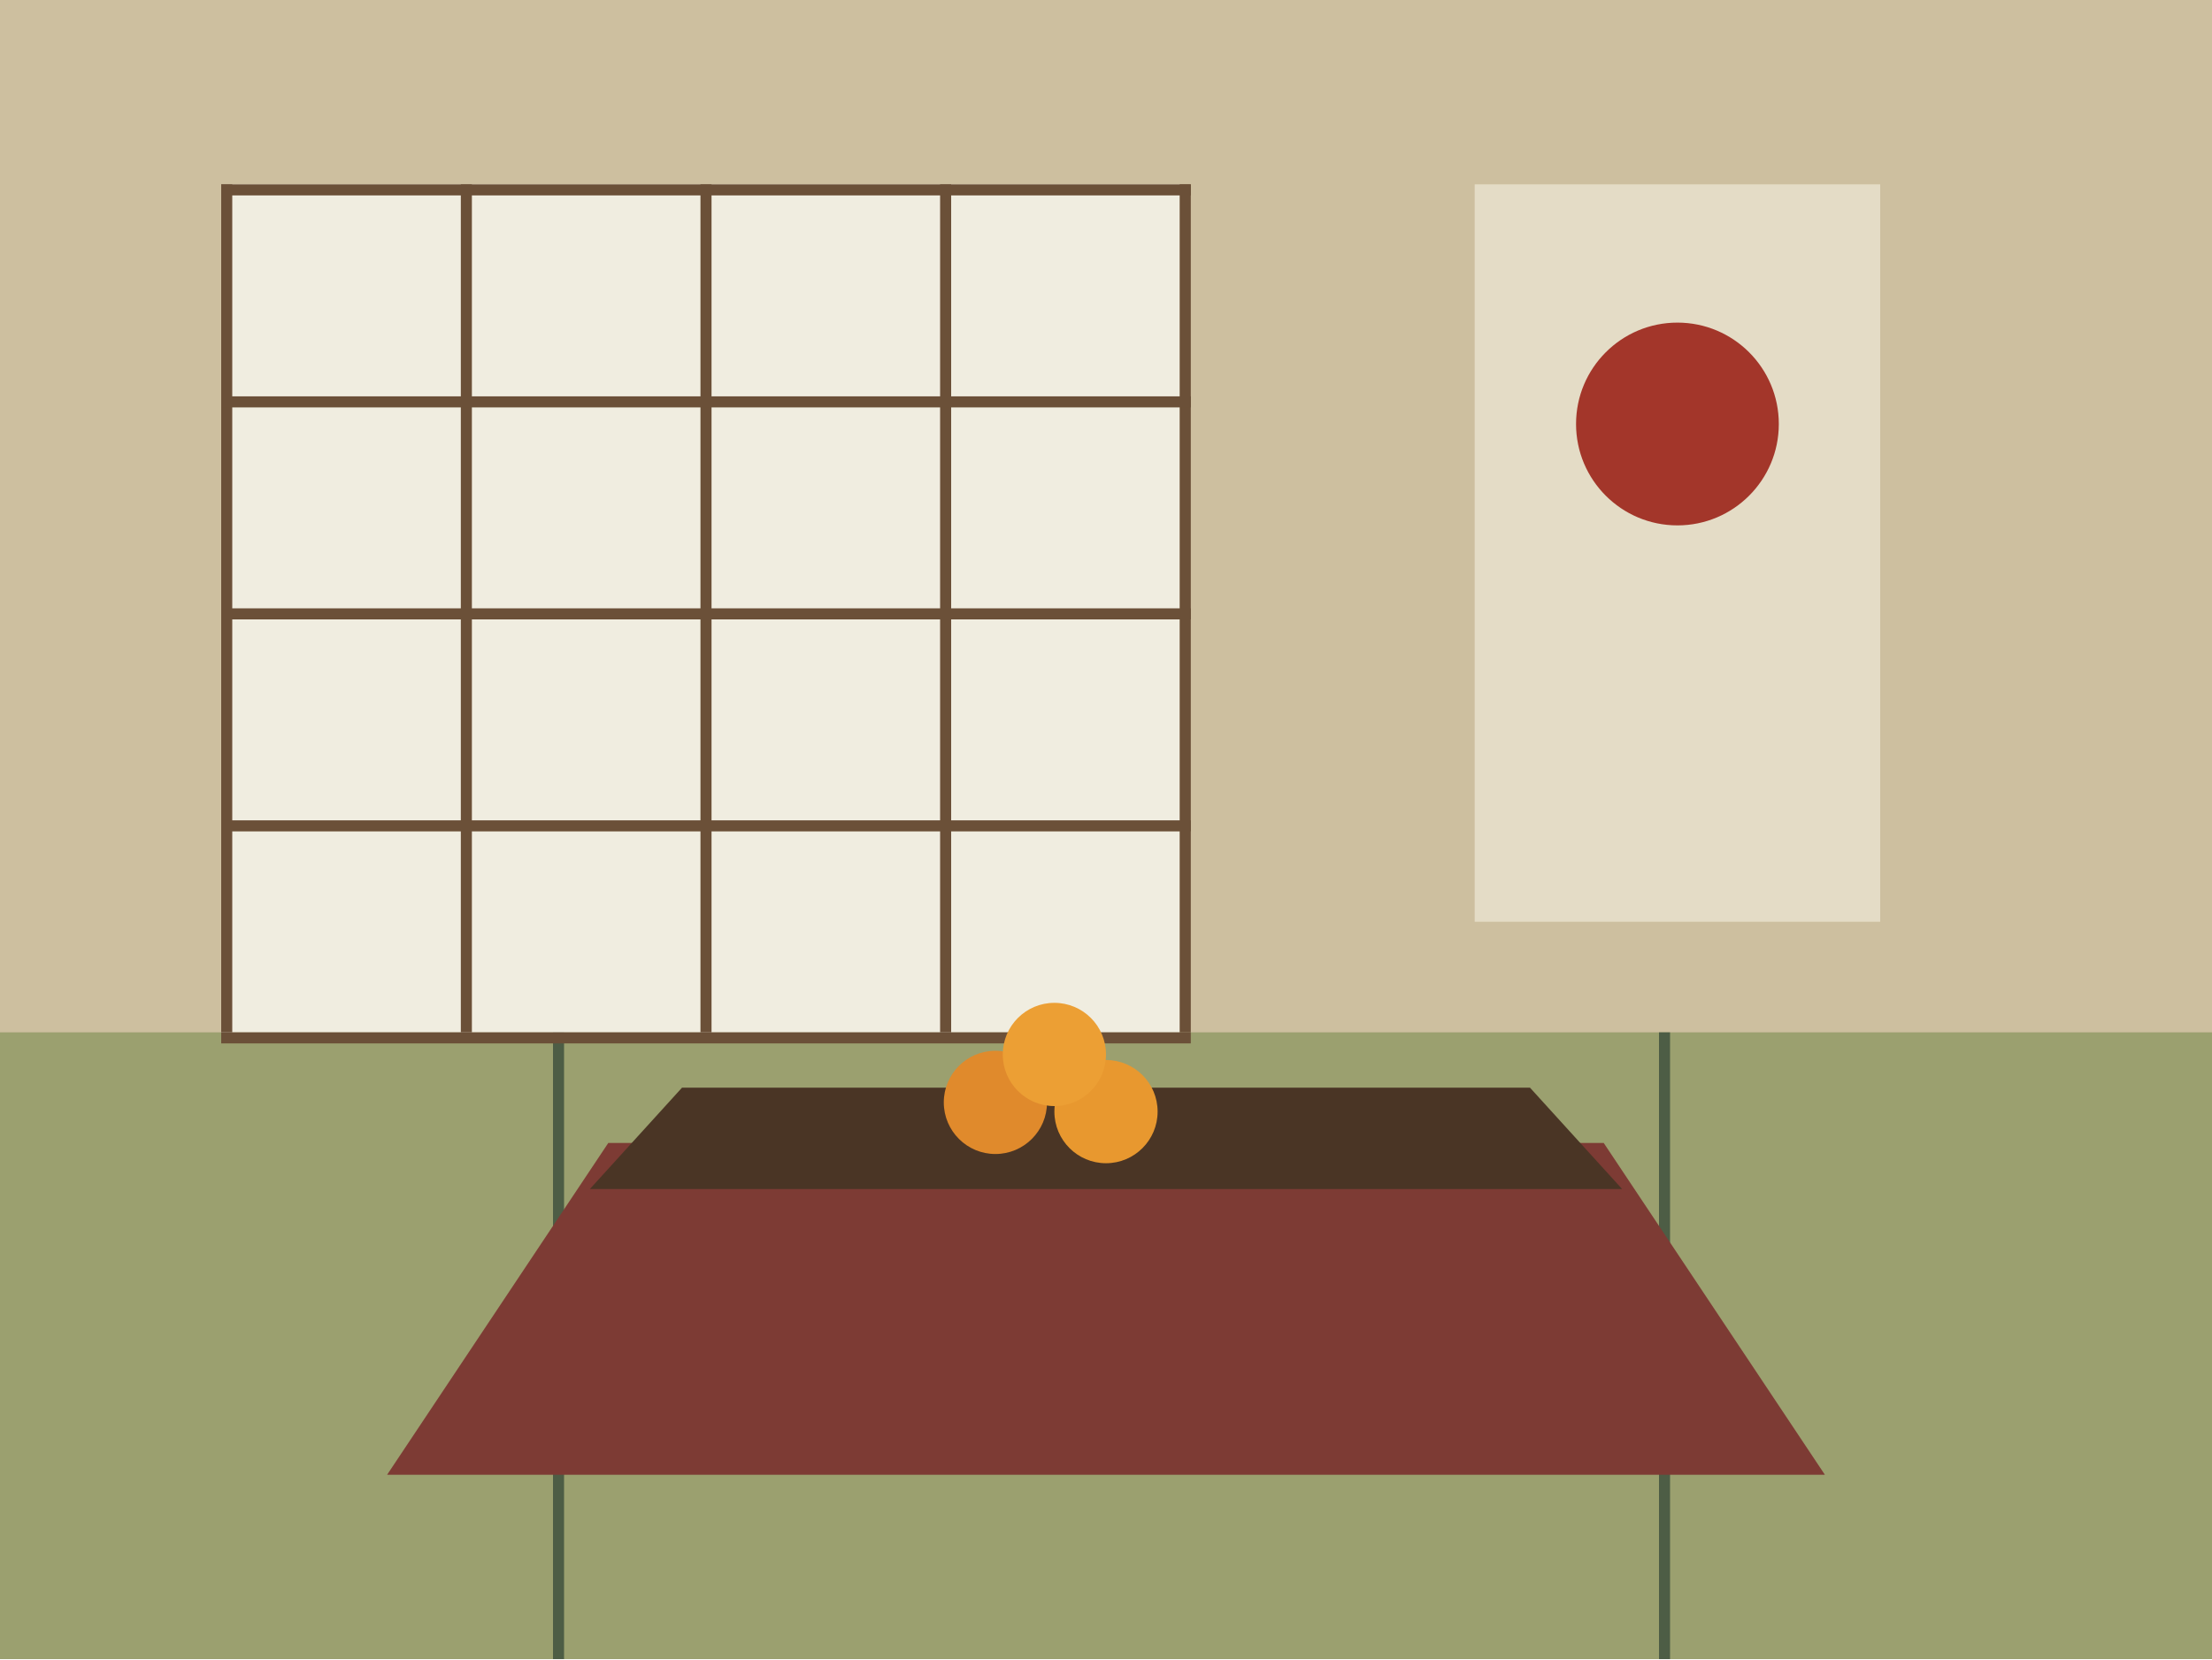
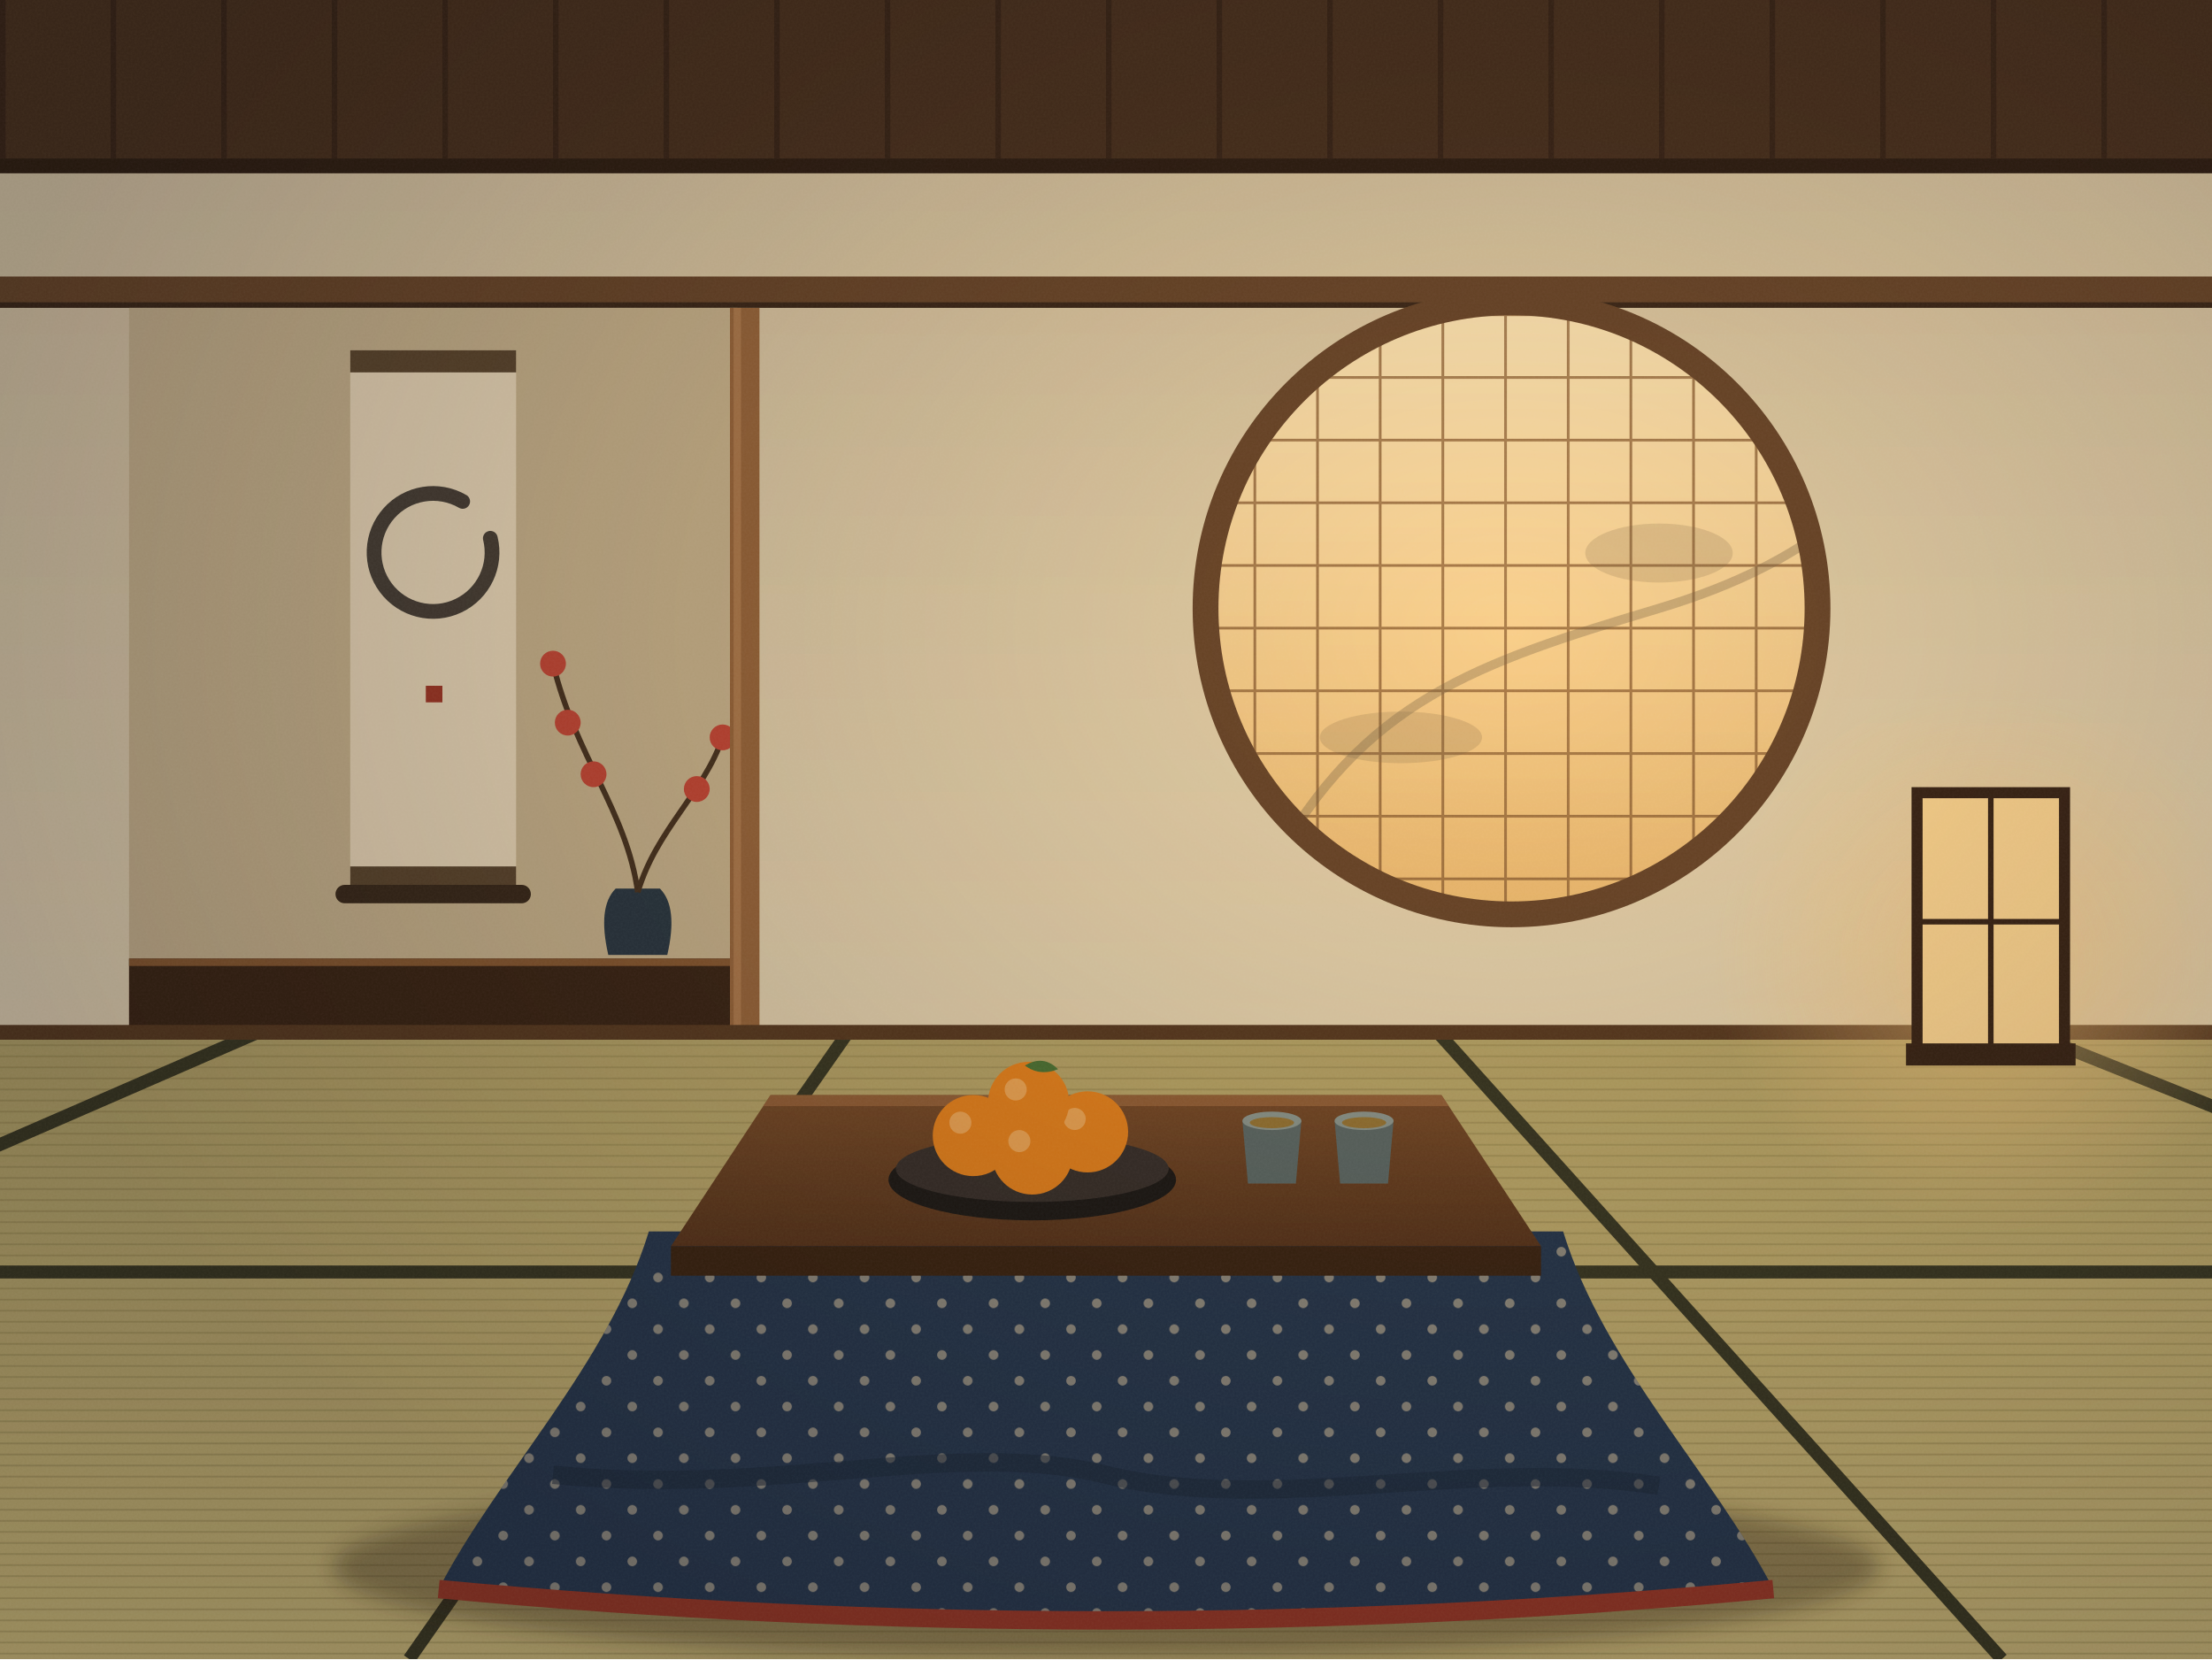
<svg xmlns="http://www.w3.org/2000/svg" viewBox="0 0 1200 900" preserveAspectRatio="xMidYMid slice">
-   <rect x="0" y="0" width="1200" height="900" fill="#cdbf9f" />
-   <rect x="0" y="560" width="1200" height="340" fill="#9ba06f" />
-   <rect x="300" y="560" width="6" height="340" fill="#4d5d45" />
-   <rect x="900" y="560" width="6" height="340" fill="#4d5d45" />
-   <rect x="120" y="100" width="520" height="460" fill="#f0ede0" />
-   <rect x="120" y="100" width="6" height="460" fill="#6b5038" />
-   <rect x="250" y="100" width="6" height="460" fill="#6b5038" />
-   <rect x="380" y="100" width="6" height="460" fill="#6b5038" />
-   <rect x="510" y="100" width="6" height="460" fill="#6b5038" />
-   <rect x="640" y="100" width="6" height="460" fill="#6b5038" />
-   <rect x="120" y="100" width="526" height="6" fill="#6b5038" />
-   <rect x="120" y="215" width="526" height="6" fill="#6b5038" />
-   <rect x="120" y="330" width="526" height="6" fill="#6b5038" />
-   <rect x="120" y="445" width="526" height="6" fill="#6b5038" />
-   <rect x="120" y="560" width="526" height="6" fill="#6b5038" />
-   <rect x="800" y="100" width="220" height="400" fill="#e4dcc6" />
-   <circle cx="910" cy="230" r="55" fill="#a3362a" />
-   <path d="M330 620 H870 L990 800 H210Z" fill="#7d3b34" />
-   <path d="M370 590 H830 L880 645 H320Z" fill="#4a3525" />
-   <circle cx="540" cy="598" r="28" fill="#e08a2c" />
-   <circle cx="600" cy="603" r="28" fill="#e8982f" />
-   <circle cx="572" cy="572" r="28" fill="#ec9f34" />
+   <defs>
+     <linearGradient id="wall" x1="0" y1="0" x2="0" y2="1">
+       <stop offset="0" stop-color="#d9ceb4" />
+       <stop offset="1" stop-color="#e8dfc8" />
+     </linearGradient>
+     <linearGradient id="sj" x1="0" y1="0" x2="0" y2="1">
+       <stop offset="0" stop-color="#fff1cf" />
+       <stop offset="1" stop-color="#f3c983" />
+     </linearGradient>
+     <pattern id="km" width="34" height="34" patternUnits="userSpaceOnUse">
+       <path d="M0 0H34M0 0V34" stroke="#8a6034" stroke-width="3" opacity=".7" />
+     </pattern>
+     <clipPath id="win">
+       <circle cx="820" cy="330" r="160" />
+     </clipPath>
+     <linearGradient id="tatami" x1="0" y1="0" x2="0" y2="1">
+       <stop offset="0" stop-color="#b9ad74" />
+       <stop offset="1" stop-color="#cfc285" />
+     </linearGradient>
+     <pattern id="weave" width="6" height="6" patternUnits="userSpaceOnUse">
+       <path d="M0 3H6" stroke="#8d834e" stroke-width="1" opacity=".35" />
+     </pattern>
+     <linearGradient id="wood" x1="0" y1="0" x2="0" y2="1">
+       <stop offset="0" stop-color="#7a4f2c" />
+       <stop offset="1" stop-color="#5b381d" />
+     </linearGradient>
+     <pattern id="dots" width="28" height="28" patternUnits="userSpaceOnUse">
+       <circle cx="7" cy="7" r="2.6" fill="#e9dcc0" opacity=".55" />
+       <circle cx="21" cy="21" r="2.6" fill="#e9dcc0" opacity=".55" />
+     </pattern>
+     <radialGradient id="glow" cx=".68" cy=".38" r=".7">
+       <stop offset="0" stop-color="#ffcf7d" stop-opacity=".35" />
+       <stop offset="1" stop-color="#3a2410" stop-opacity=".35" />
+     </radialGradient>
+     <radialGradient id="lamp">
+       <stop offset="0" stop-color="#ffd58d" stop-opacity=".6" />
+       <stop offset="1" stop-color="#ffd58d" stop-opacity="0" />
+     </radialGradient>
+     <filter id="b6" x="-50%" y="-50%" width="200%" height="200%">
+       <feGaussianBlur stdDeviation="6" />
+     </filter>
+     <filter id="grain" x="0" y="0" width="100%" height="100%">
+       <feTurbulence type="fractalNoise" baseFrequency=".85" numOctaves="3" stitchTiles="stitch" />
+       <feColorMatrix values="0 0 0 0 1  0 0 0 0 1  0 0 0 0 1  0 0 0 .6 0" />
+     </filter>
+   </defs>
+   <rect width="1200" height="560" fill="url(#wall)" />
+   <rect width="1200" height="90" fill="#4a3220" />
+   <rect y="86" width="1200" height="8" fill="#2f1f13" />
+   <rect x="0" y="0" width="3" height="86" fill="#3a2718" />
+   <rect x="60" y="0" width="3" height="86" fill="#3a2718" />
+   <rect x="120" y="0" width="3" height="86" fill="#3a2718" />
+   <rect x="180" y="0" width="3" height="86" fill="#3a2718" />
+   <rect x="240" y="0" width="3" height="86" fill="#3a2718" />
+   <rect x="300" y="0" width="3" height="86" fill="#3a2718" />
+   <rect x="360" y="0" width="3" height="86" fill="#3a2718" />
+   <rect x="420" y="0" width="3" height="86" fill="#3a2718" />
+   <rect x="480" y="0" width="3" height="86" fill="#3a2718" />
+   <rect x="540" y="0" width="3" height="86" fill="#3a2718" />
+   <rect x="600" y="0" width="3" height="86" fill="#3a2718" />
+   <rect x="660" y="0" width="3" height="86" fill="#3a2718" />
+   <rect x="720" y="0" width="3" height="86" fill="#3a2718" />
+   <rect x="780" y="0" width="3" height="86" fill="#3a2718" />
+   <rect x="840" y="0" width="3" height="86" fill="#3a2718" />
+   <rect x="900" y="0" width="3" height="86" fill="#3a2718" />
+   <rect x="960" y="0" width="3" height="86" fill="#3a2718" />
+   <rect x="1020" y="0" width="3" height="86" fill="#3a2718" />
+   <rect x="1080" y="0" width="3" height="86" fill="#3a2718" />
+   <rect x="1140" y="0" width="3" height="86" fill="#3a2718" />
+   <rect y="150" width="1200" height="16" fill="#6b4a2e" />
+   <rect y="164" width="1200" height="3" fill="#3d2a1a" />
+   <rect x="70" y="167" width="330" height="393" fill="#cdbf9f" />
+   <rect x="70" y="520" width="330" height="40" fill="#3c2616" />
+   <rect x="70" y="520" width="330" height="4" fill="#8a5d36" />
+   <rect x="190" y="190" width="90" height="290" fill="#efe7d3" />
+   <rect x="190" y="190" width="90" height="12" fill="#5d4a33" />
+   <rect x="190" y="470" width="90" height="12" fill="#5d4a33" />
+   <rect x="182" y="480" width="106" height="10" rx="5" fill="#3b2b1c" />
+   <path d="M251 272 A32 32 0 1 0 266 292" fill="none" stroke="#2b2622" stroke-width="8" stroke-linecap="round" opacity=".85" />
+   <rect x="231" y="372" width="9" height="9" fill="#a33a2a" />
+   <path d="M330 518 q-6 -26 4 -36 h24 q10 10 4 36Z" fill="#2c3b4a" />
+   <path d="M346 484 C340 440 312 410 300 360 M346 484 C356 450 382 430 392 400" stroke="#4a3522" stroke-width="3" fill="none" />
+   <circle cx="300" cy="360" r="7" fill="#c84b3c" />
+   <circle cx="308" cy="392" r="7" fill="#c84b3c" />
+   <circle cx="322" cy="420" r="7" fill="#c84b3c" />
+   <circle cx="392" cy="400" r="7" fill="#c84b3c" />
+   <circle cx="378" cy="428" r="7" fill="#c84b3c" />
+   <rect x="396" y="167" width="16" height="393" fill="#9b6c42" />
+   <rect x="398" y="167" width="4" height="393" fill="#c09064" opacity=".6" />
+   <circle cx="820" cy="330" r="160" fill="url(#sj)" />
+   <g clip-path="url(#win)">
+     <rect x="640" y="150" width="360" height="360" fill="url(#km)" />
+     <path d="M690 470 C740 380 800 360 900 330 C940 318 980 300 1010 270" stroke="#7a6a50" stroke-width="5" fill="none" opacity=".35" />
+     <ellipse cx="900" cy="300" rx="40" ry="16" fill="#7a6a50" opacity=".2" />
+     <ellipse cx="760" cy="400" rx="44" ry="14" fill="#7a6a50" opacity=".2" />
+   </g>
+   <circle cx="820" cy="330" r="166" fill="none" stroke="#6b4a2e" stroke-width="14" />
+   <rect y="560" width="1200" height="340" fill="url(#tatami)" />
+   <rect y="560" width="1200" height="340" fill="url(#weave)" />
+   <line x1="140" y1="560" x2="-642" y2="900" stroke="#3b3a26" stroke-width="7" />
+   <line x1="460" y1="560" x2="222" y2="900" stroke="#3b3a26" stroke-width="7" />
+   <line x1="780" y1="560" x2="1086" y2="900" stroke="#3b3a26" stroke-width="7" />
+   <line x1="1100" y1="560" x2="1950" y2="900" stroke="#3b3a26" stroke-width="7" />
+   <line x1="0" y1="690" x2="1200" y2="690" stroke="#3b3a26" stroke-width="7" />
+   <rect y="556" width="1200" height="8" fill="#5b3d24" />
+   <circle cx="1080" cy="520" r="150" fill="url(#lamp)" />
+   <rect x="1040" y="430" width="80" height="140" fill="#ffe2a6" />
+   <rect x="1040" y="430" width="80" height="140" fill="none" stroke="#3b2717" stroke-width="6" />
+   <path d="M1080 430 V570 M1040 500 H1120" stroke="#3b2717" stroke-width="3" />
+   <rect x="1034" y="566" width="92" height="12" fill="#3b2717" />
+   <ellipse cx="600" cy="850" rx="420" ry="50" fill="#2a1c0f" opacity=".35" filter="url(#b6)" />
+   <path d="M352 668 C330 740 270 800 238 862 Q600 896 962 862 C930 800 870 740 848 668 Z" fill="#283a57" />
+   <path d="M352 668 C330 740 270 800 238 862 Q600 896 962 862 C930 800 870 740 848 668 Z" fill="url(#dots)" />
+   <path d="M300 800 C420 812 520 780 600 800 C690 822 800 790 900 806" stroke="#1b2a42" stroke-width="10" fill="none" opacity=".5" />
+   <path d="M238 862 Q600 896 962 862" stroke="#9c3b2b" stroke-width="10" fill="none" />
+   <polygon points="418,594 782,594 836,676 364,676" fill="url(#wood)" />
+   <polygon points="364,676 836,676 836,692 364,692" fill="#3e2613" />
+   <polygon points="418,594 782,594 786,600 414,600" fill="#a37045" opacity=".7" />
+   <ellipse cx="560" cy="640" rx="78" ry="22" fill="#1f1a17" />
+   <ellipse cx="560" cy="634" rx="74" ry="18" fill="#3a3330" />
+   <circle cx="528" cy="616" r="22" fill="#e98a1f" />
+   <circle cx="521" cy="609" r="6" fill="#f8c07a" opacity=".7" />
+   <circle cx="590" cy="614" r="22" fill="#e98a1f" />
+   <circle cx="583" cy="607" r="6" fill="#f8c07a" opacity=".7" />
+   <circle cx="558" cy="598" r="22" fill="#e98a1f" />
+   <circle cx="551" cy="591" r="6" fill="#f8c07a" opacity=".7" />
+   <circle cx="560" cy="626" r="22" fill="#e98a1f" />
+   <circle cx="553" cy="619" r="6" fill="#f8c07a" opacity=".7" />
+   <path d="M556 578 q10 -6 18 2 q-10 4 -18 -2Z" fill="#4f7a3a" />
+   <path d="M674 608 h32 l-3 34 h-26Z" fill="#5f6f73" />
+   <ellipse cx="690" cy="608" rx="16" ry="5" fill="#8fa0a2" />
+   <ellipse cx="690" cy="609" rx="12" ry="3" fill="#9a7c3a" />
+   <path d="M724 608 h32 l-3 34 h-26Z" fill="#5f6f73" />
+   <ellipse cx="740" cy="608" rx="16" ry="5" fill="#8fa0a2" />
+   <ellipse cx="740" cy="609" rx="12" ry="3" fill="#9a7c3a" />
+   <rect width="1200" height="900" fill="url(#glow)" style="mix-blend-mode:multiply" />
+   <rect width="1200" height="900" filter="url(#grain)" opacity=".07" />
</svg>
